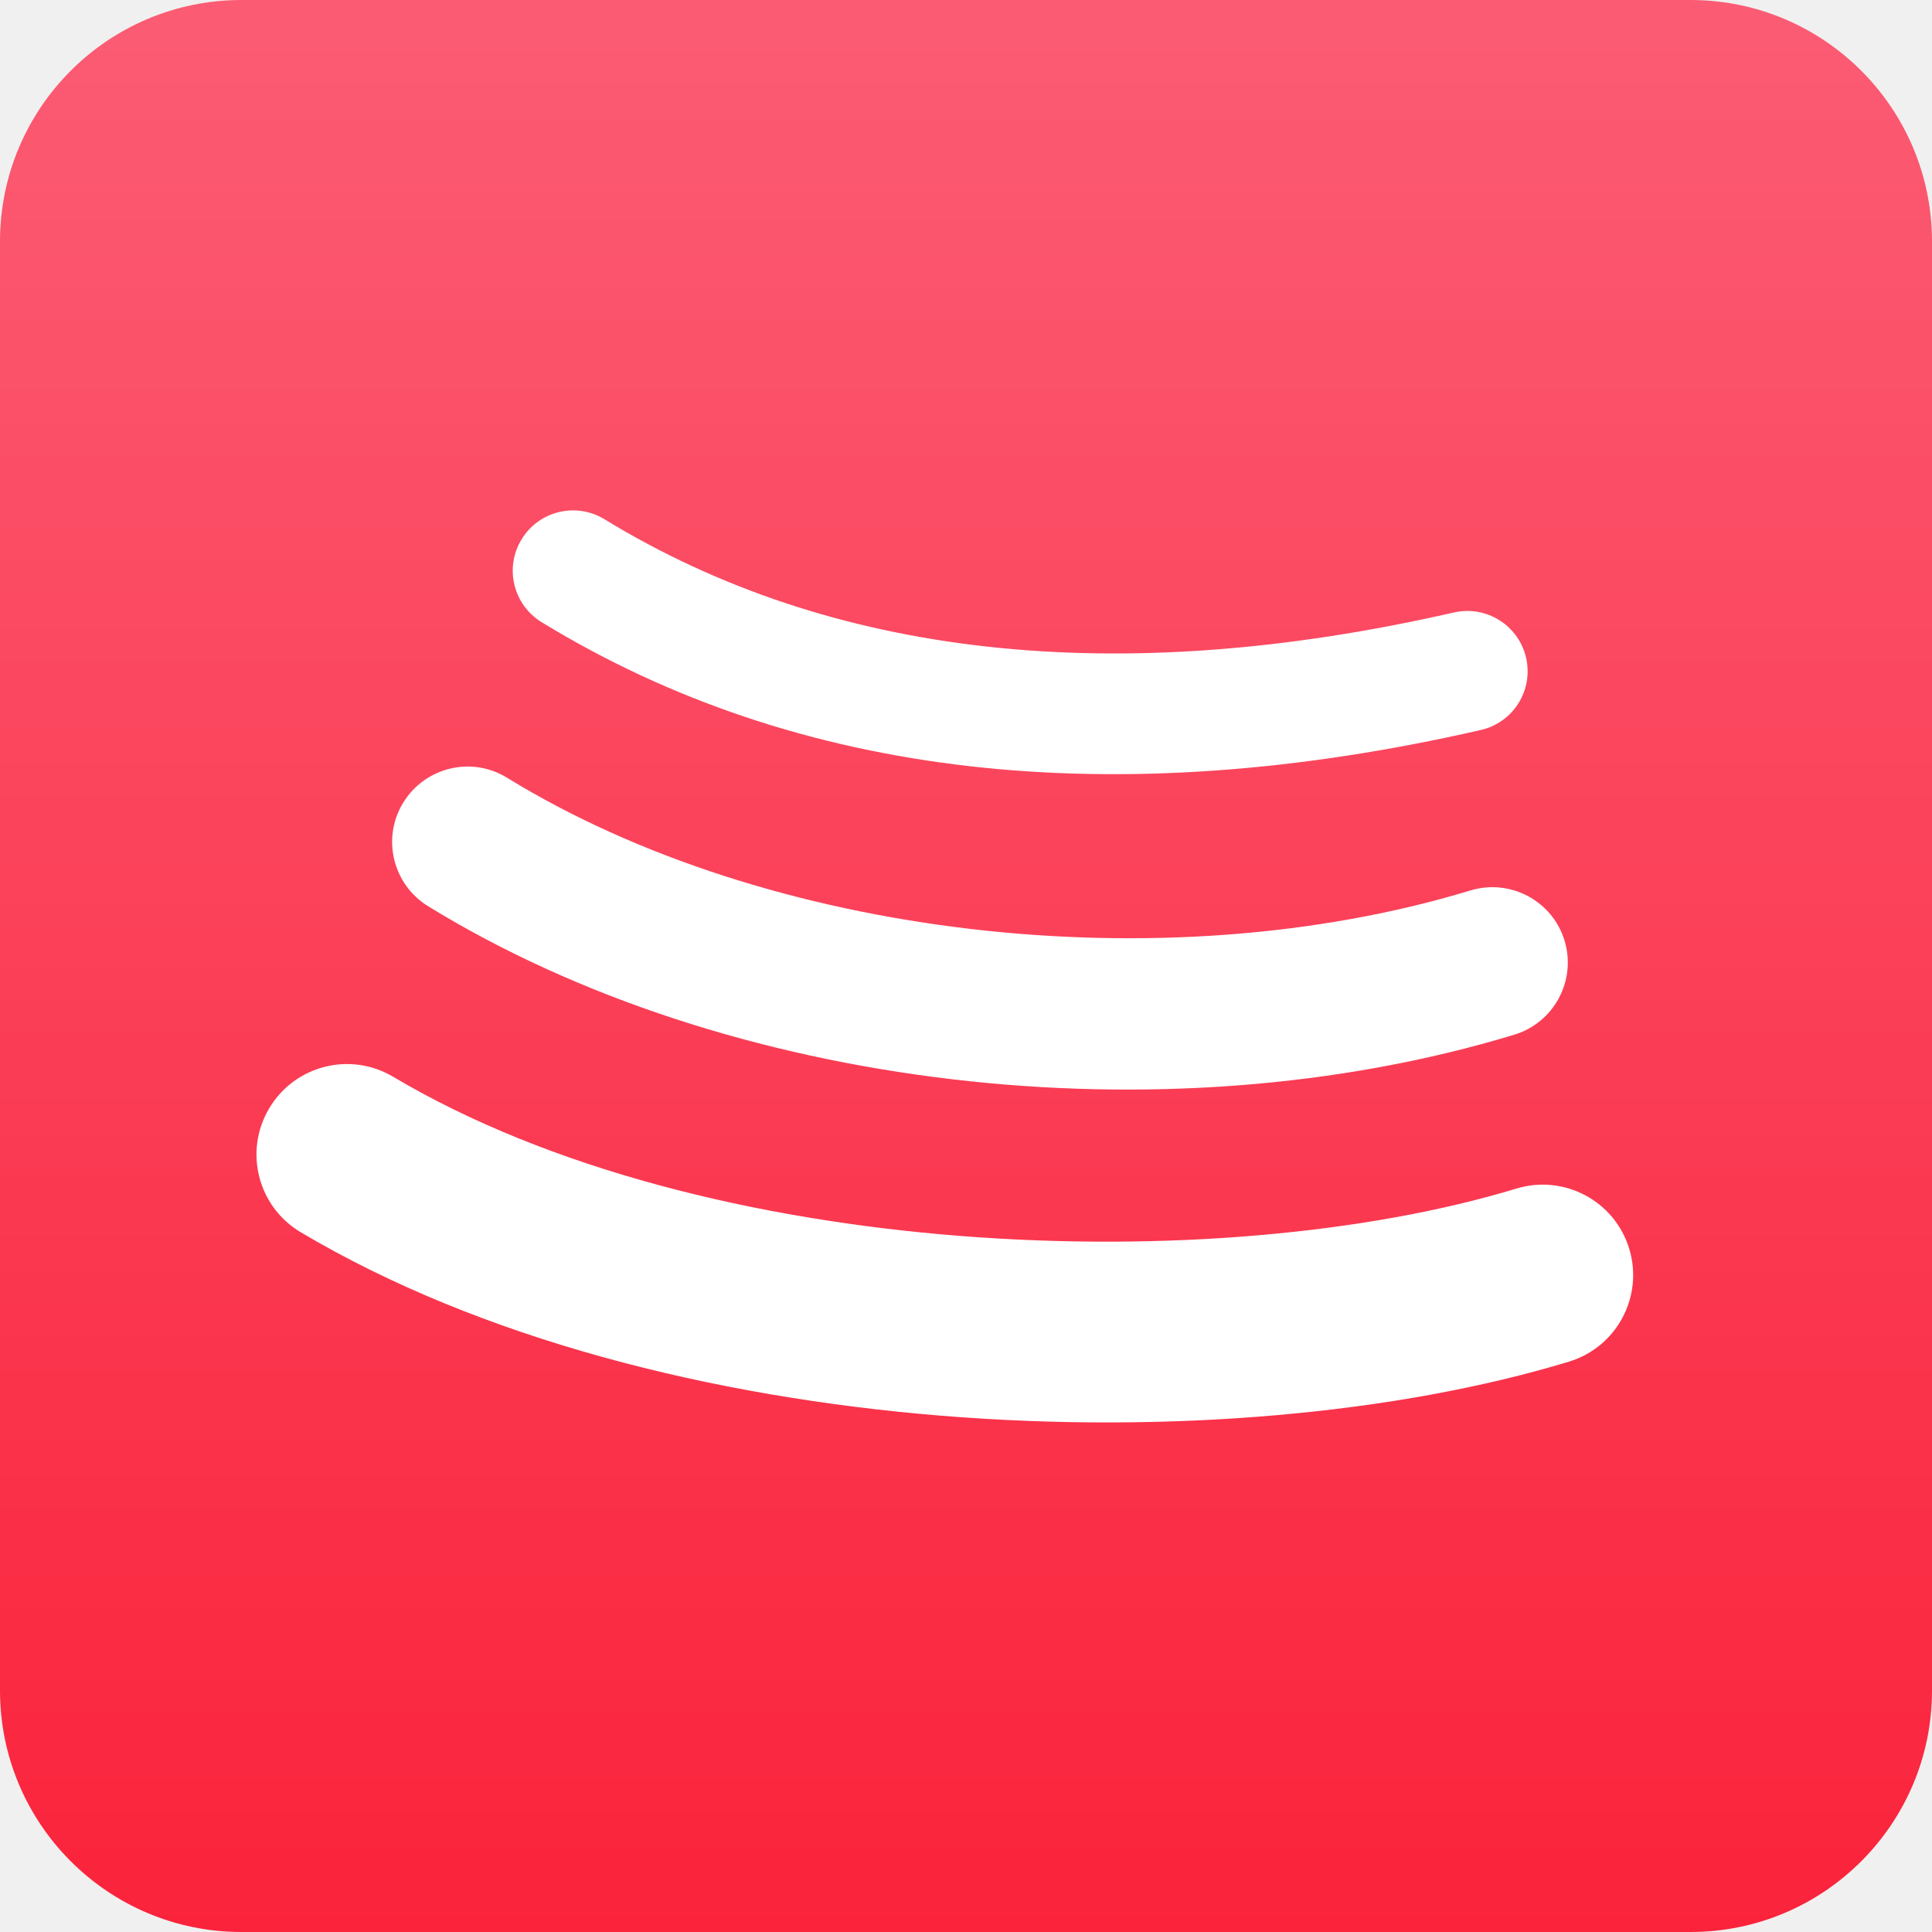
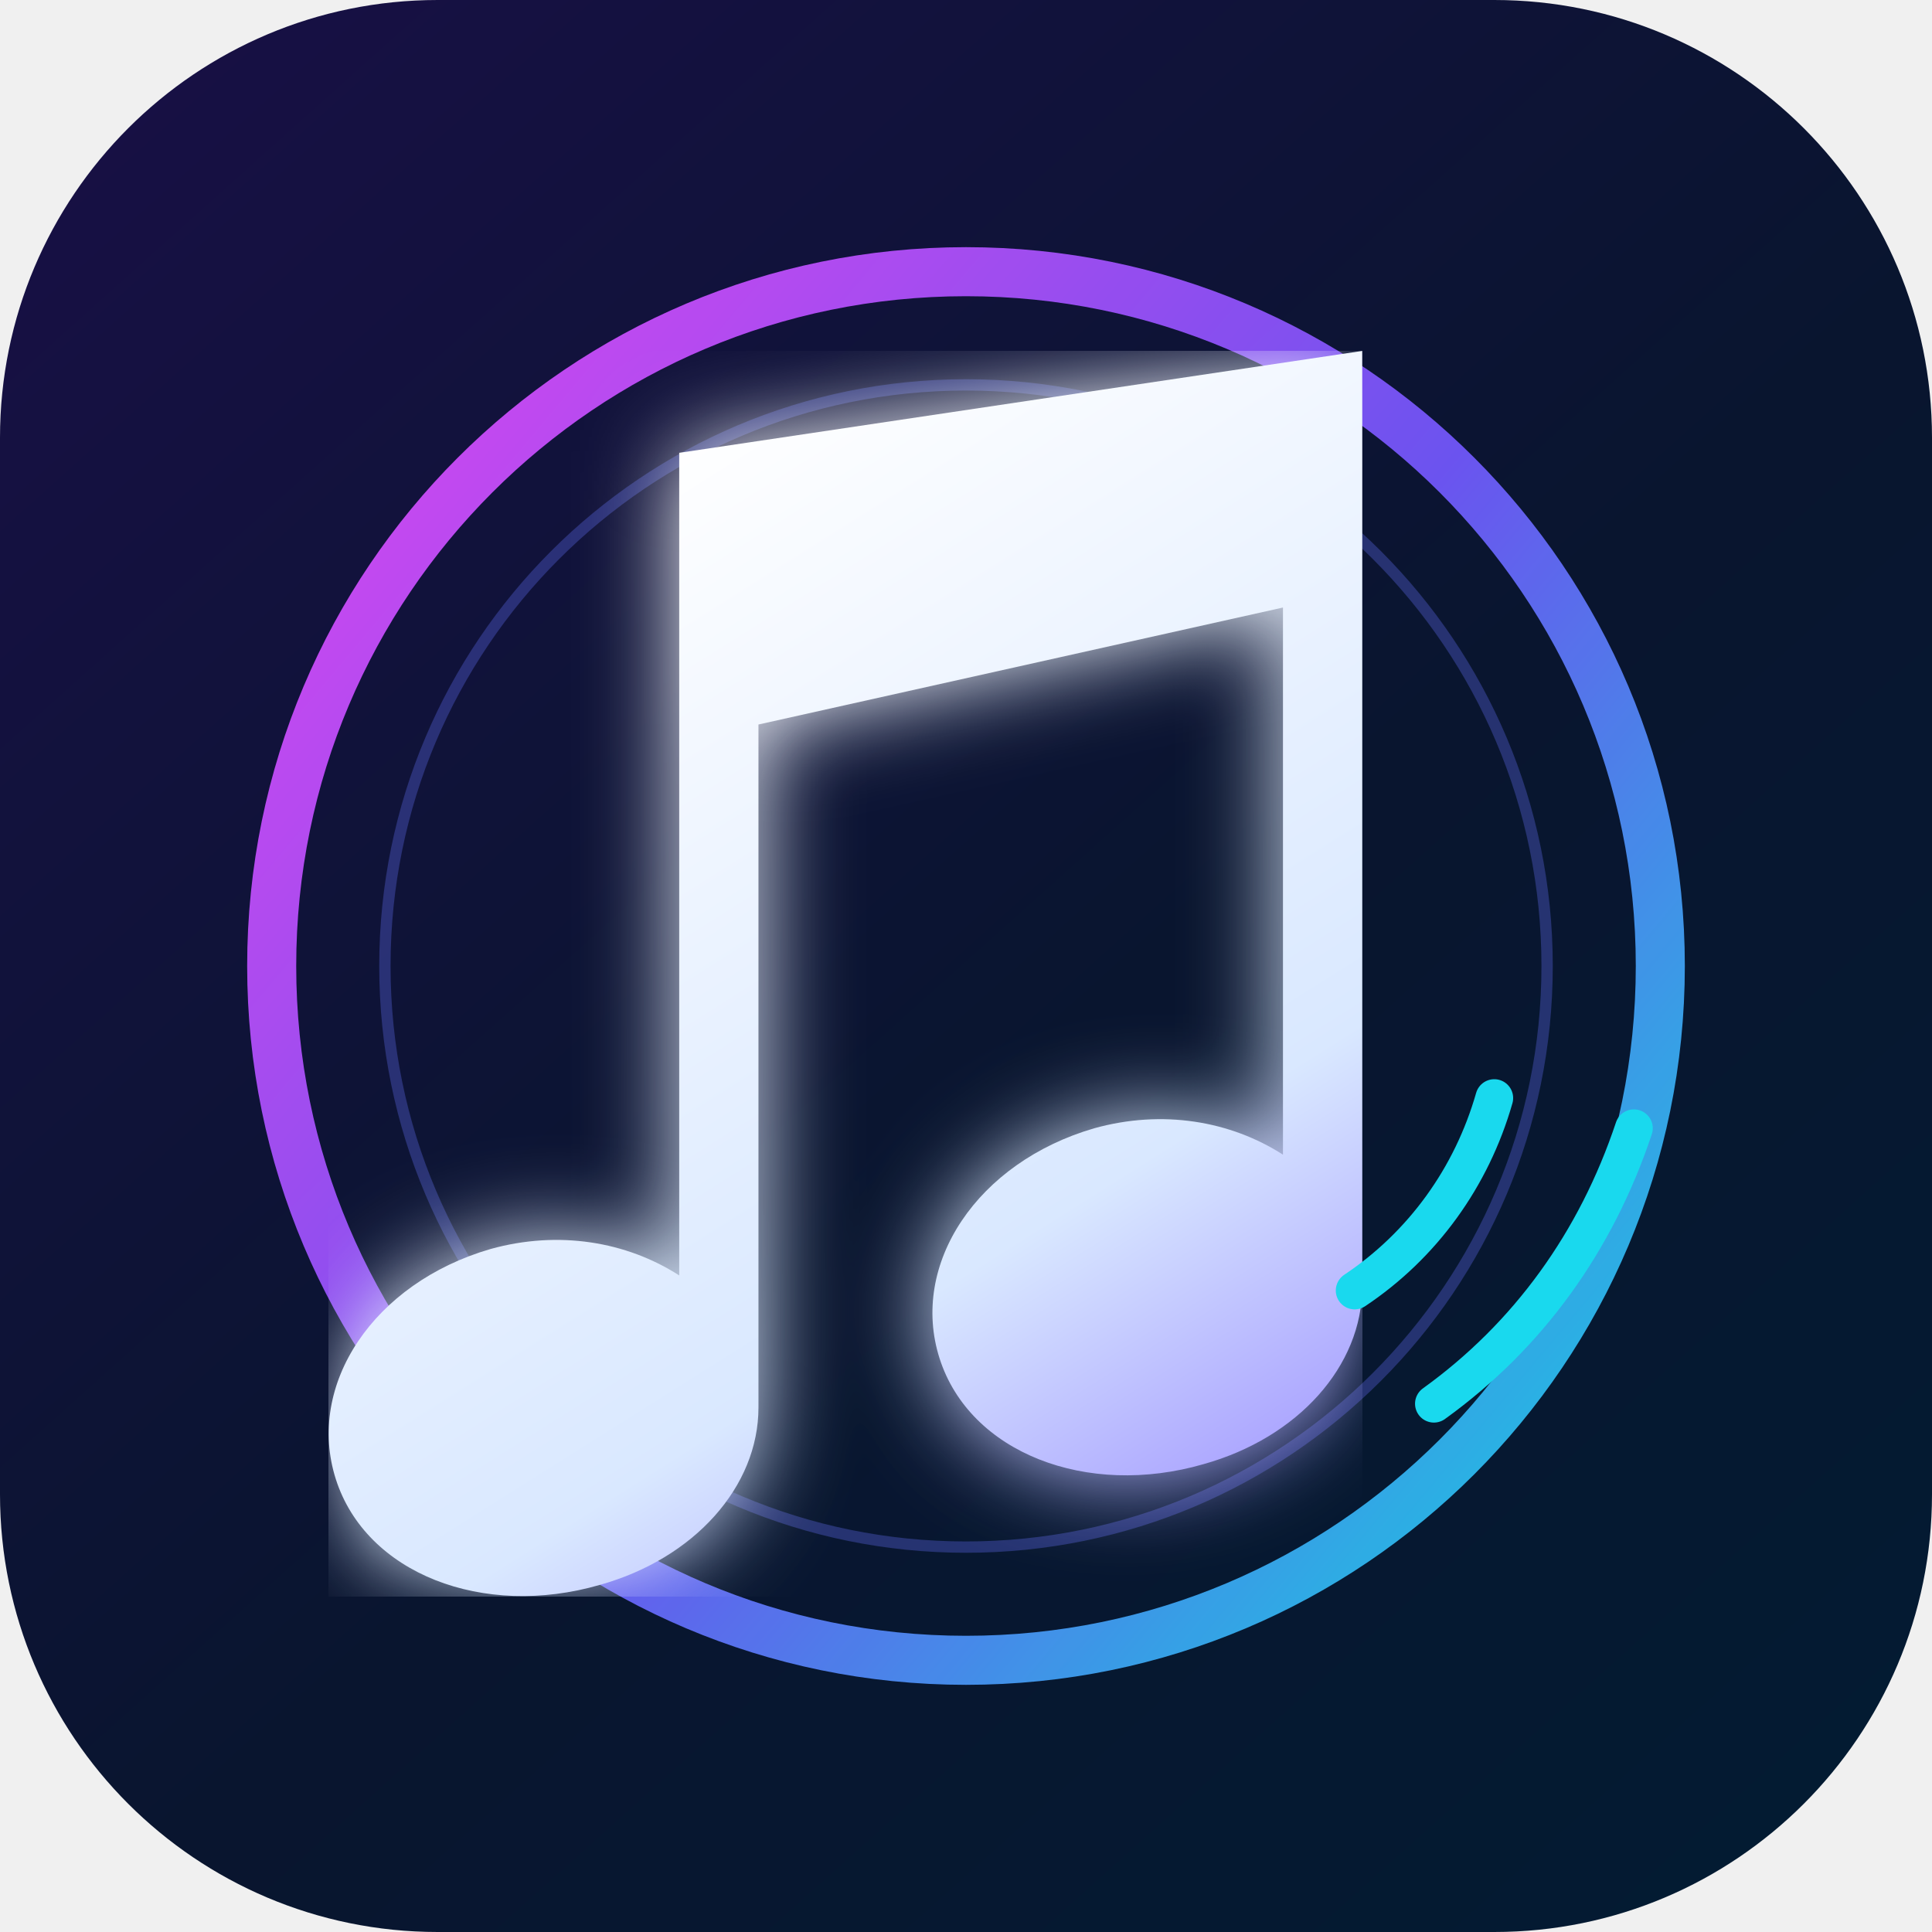
- <svg xmlns="http://www.w3.org/2000/svg" width="1024" height="1024" viewBox="0 0 1024 1024" fill="none">
-   <rect width="1024" height="1024" rx="128" fill="url(#paint0_linear_1_3)" />
-   <path d="M142.673 587.458C156.137 564.68 185.634 557.171 208.339 570.696H208.363C373.538 668.803 646.056 677.824 803.759 629.96C829.083 622.28 855.863 636.576 863.537 661.9C871.211 687.236 856.927 713.999 831.585 721.698C650.553 776.654 349.61 766.036 159.441 653.143C136.614 639.624 129.148 610.206 142.673 587.458ZM213.749 425.386C225.316 406.567 249.917 400.631 268.705 412.198C406.463 496.89 616.454 521.412 779.396 471.951C800.527 465.569 822.846 477.478 829.26 498.574C835.624 519.705 823.709 541.982 802.614 548.408C616.491 604.882 385.105 577.526 226.906 480.312C208.118 468.745 202.183 444.15 213.749 425.386ZM276.478 285.823C285.657 270.768 305.363 265.994 320.418 275.235C440.747 348.734 592.225 365.381 770.619 324.622C787.81 320.706 804.946 331.476 808.862 348.673C812.797 365.87 802.069 383.005 784.836 386.922C589.612 431.542 422.154 412.32 287.064 329.763C272.01 320.522 267.237 300.877 276.478 285.823Z" fill="white" />
+ <svg xmlns="http://www.w3.org/2000/svg" viewBox="0 0 512 512" role="img" aria-labelledby="title">
  <defs>
-     <linearGradient id="paint0_linear_1_3" x1="512" y1="0" x2="512" y2="1024" gradientUnits="userSpaceOnUse">
-       <stop stop-color="#FB5C74" />
-       <stop offset="1" stop-color="#FA233B" />
+     <linearGradient id="bg" x1="40" y1="20" x2="470" y2="500" gradientUnits="userSpaceOnUse">
+       <stop stop-color="#171044" />
+       <stop offset=".55" stop-color="#09152f" />
+       <stop offset="1" stop-color="#031b32" />
    </linearGradient>
+     <linearGradient id="ring" x1="80" y1="110" x2="450" y2="420" gradientUnits="userSpaceOnUse">
+       <stop stop-color="#e34cff" />
+       <stop offset=".5" stop-color="#7358ff" />
+       <stop offset="1" stop-color="#16e2ee" />
+     </linearGradient>
+     <linearGradient id="note" x1="170" y1="120" x2="340" y2="390" gradientUnits="userSpaceOnUse">
+       <stop stop-color="#fff" />
+       <stop offset=".72" stop-color="#d9e8ff" />
+       <stop offset="1" stop-color="#a8a0ff" />
+     </linearGradient>
+     <filter id="glow" x="0" y="0" width="1" height="1">
+       <feGaussianBlur stdDeviation="12" result="b" />
+       <feMerge>
+         <feMergeNode in="b" />
+         <feMergeNode in="SourceGraphic" />
+       </feMerge>
+     </filter>
  </defs>
+   <rect width="512" height="512" rx="116" fill="url(#bg)" />
+   <circle cx="256" cy="256" r="184" fill="none" stroke="url(#ring)" stroke-width="13" opacity=".92" />
+   <circle cx="256" cy="256" r="154" fill="none" stroke="#4e5acb" stroke-width="3" opacity=".42" />
+   <path d="M180 120v218c-14-9-32-12-50-7-31 9-49 36-41 61s39 37 70 28c25-7 42-26 42-47V192l139-31v145c-14-9-32-12-50-7-31 9-49 36-41 61s39 37 70 28c25-7 42-26 42-47V93L180 120Z" fill="url(#note)" filter="url(#glow)" />
+   <path d="M359 342c18-12 31-30 37-51M380 372c25-18 43-43 53-73" fill="none" stroke="#19d9ee" stroke-width="10" stroke-linecap="round" />
</svg>
